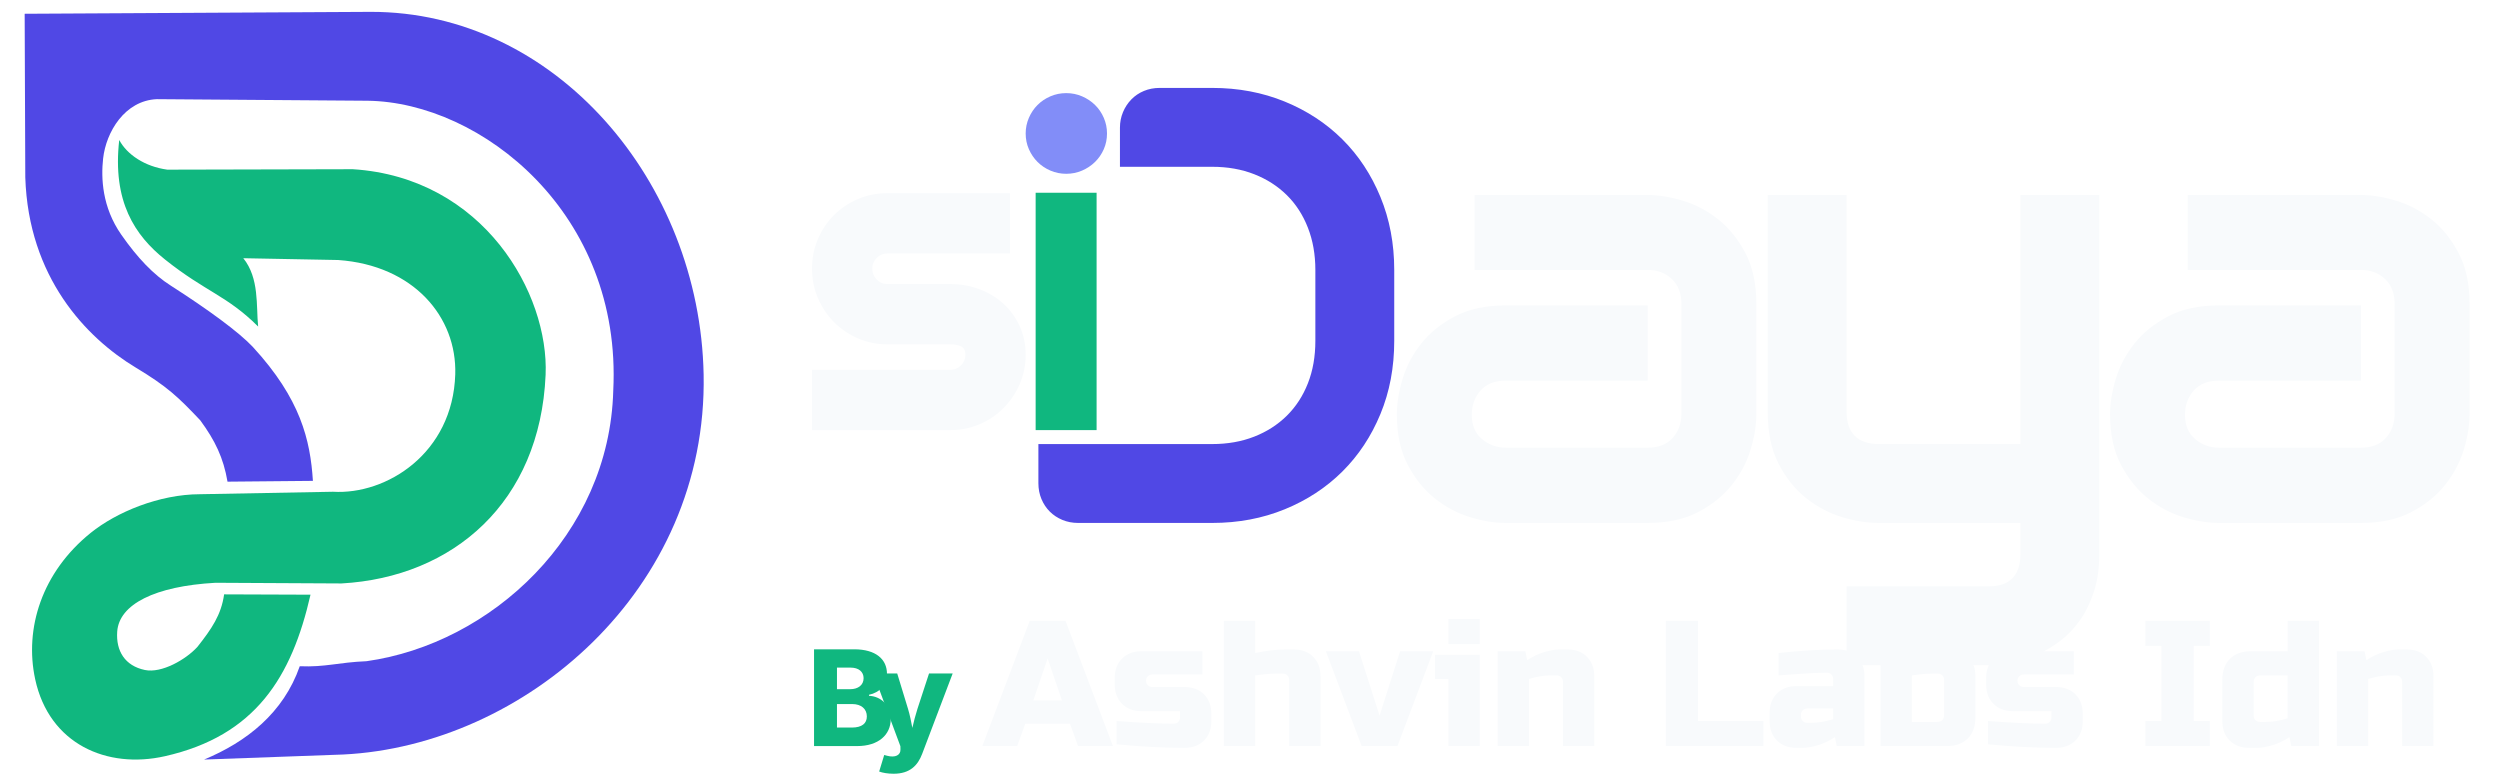
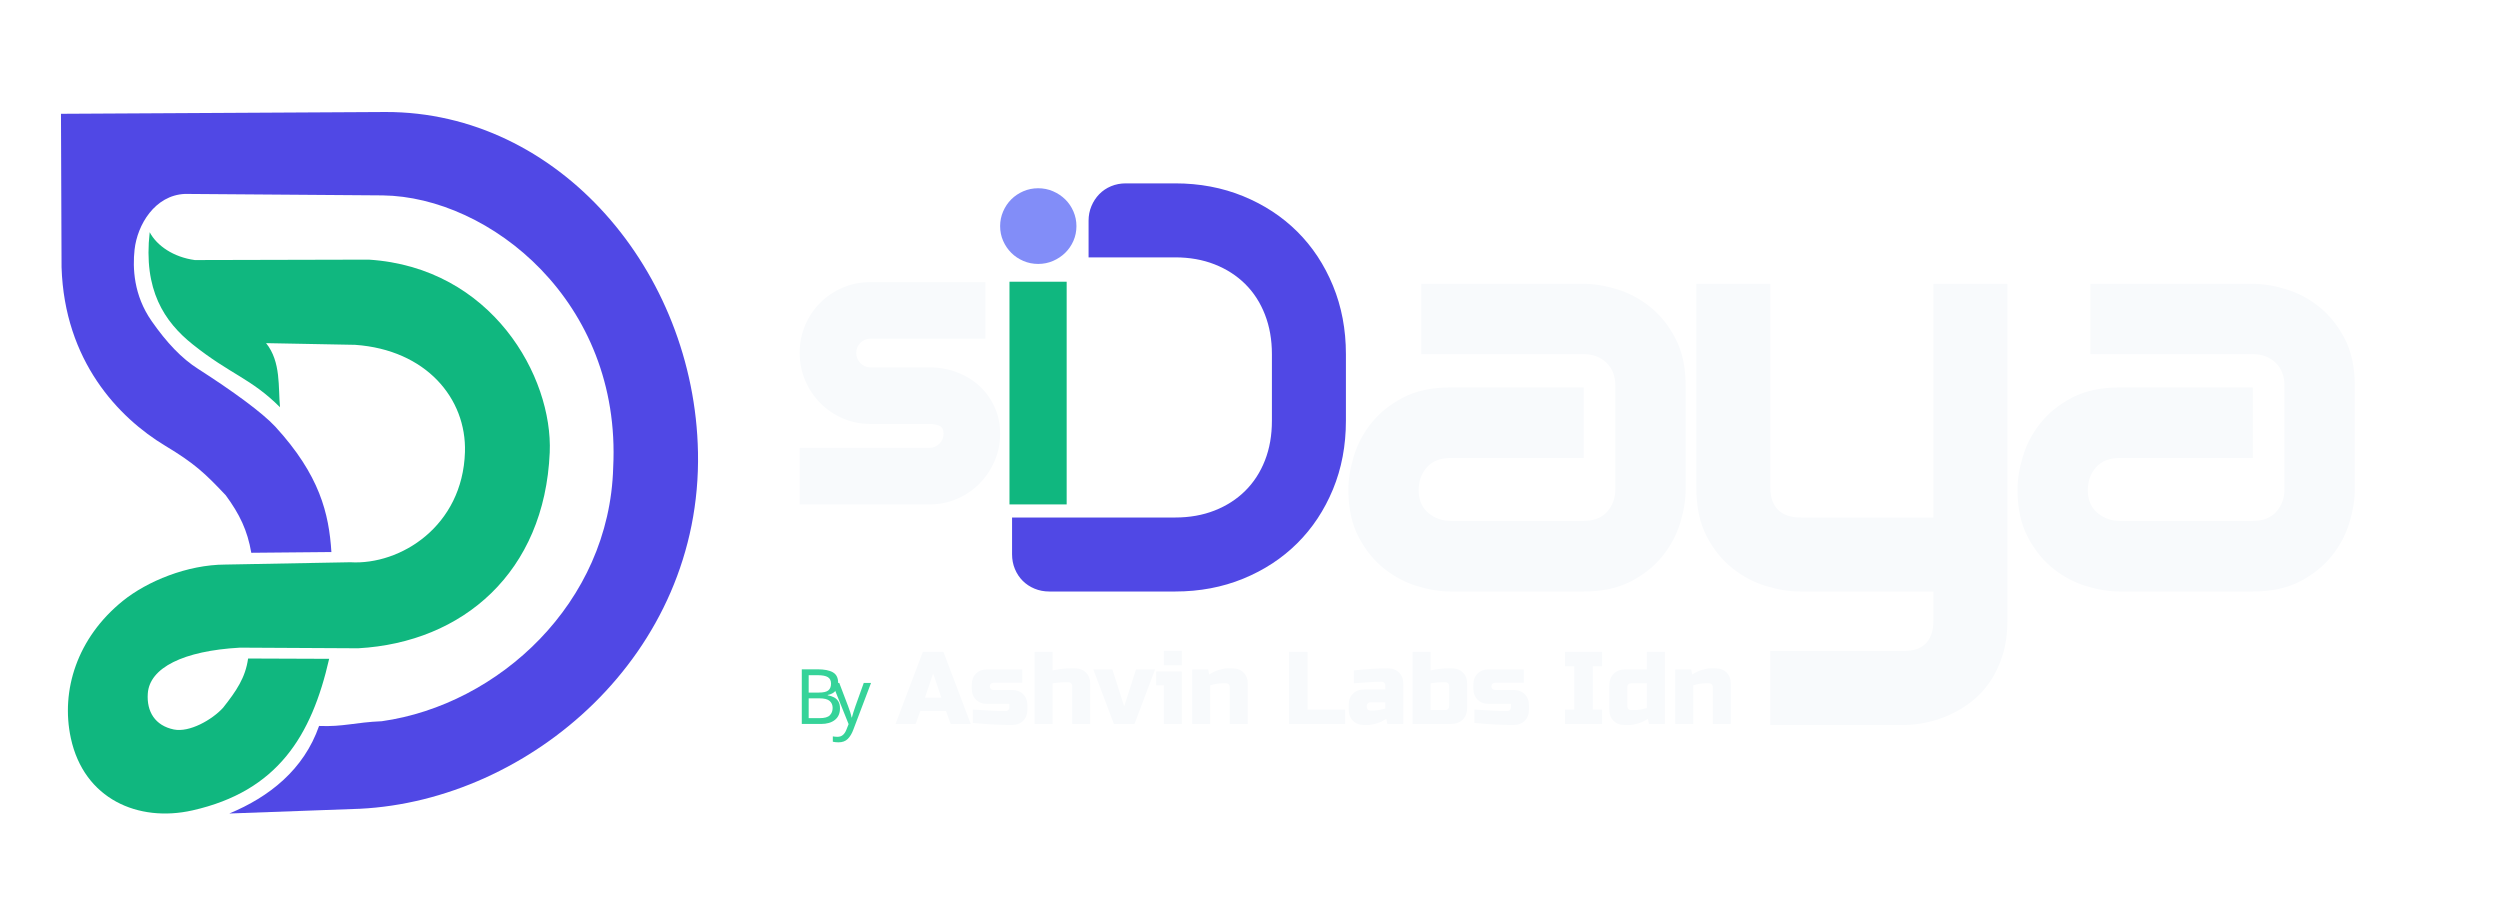
- <svg xmlns="http://www.w3.org/2000/svg" width="100%" height="100%" viewBox="300 800 18600 5800" version="1.1" xml:space="preserve" style="fill-rule:evenodd;clip-rule:evenodd;stroke-linejoin:round;stroke-miterlimit:2;">
+ <svg xmlns="http://www.w3.org/2000/svg" width="100%" height="100%" viewBox="0 0 19825 7264" version="1.1" xml:space="preserve" style="fill-rule:evenodd;clip-rule:evenodd;stroke-linejoin:round;stroke-miterlimit:2;">
  <rect id="Final-Dark-Logo" x="0" y="-0" width="19824.65" height="7263.447" style="fill:none;" />
  <g>
    <path d="M483.5,902.448l2573.998,-14.244c1373.506,-2.736 2449.53,1262.025 2477.515,2697.992c31.315,1606.851 -1338.456,2760.961 -2680.692,2827.323l-1036.032,37.603c316.72,-131.444 590.586,-346.713 711.905,-694.268c192.482,7.897 284.655,-28.709 497.204,-37.535c925.142,-130.325 1806.455,-937.484 1835.219,-2012.721c66.781,-1317.44 -981.481,-2145.862 -1827.283,-2157.104l-1568.558,-11.736c-238.555,10.297 -378.015,244.425 -399.685,442.358c-15.757,143.928 -8.02,360.454 135.149,565.699c120.344,172.523 239.332,297.435 368.537,379.376c276.756,177.317 508.431,346.557 611.274,456.984c354.056,385.584 426.502,690.204 445.963,995.485l-635.309,5.907c-30.071,-176.872 -92.385,-306.207 -202.724,-456.324c-166.331,-175.719 -245.655,-251.337 -479.912,-392.391c-371.322,-223.586 -798.421,-673.217 -821.916,-1415.199l-4.654,-1217.205Z" style="fill:#5048e5;" />
    <path d="M1187.097,1841.528c57.017,107.603 189.28,197.913 357.86,220.736l1379.919,-3.344c974.966,62.161 1460.501,928.008 1434.468,1530.103c-41.037,949.087 -688.735,1505.579 -1518.776,1551.843l-937.751,-5.017c-450.535,25.165 -716.393,160.115 -730.771,362.877c-10.287,145.077 58.105,255.07 205.686,285.954c124.713,26.098 305.585,-77.737 391.305,-172.241c106.014,-134.468 177.118,-238.087 198.392,-390.395l642.747,2.434c-139.439,611.746 -408.811,1049.591 -1083.614,1201.815c-429.909,96.98 -860.631,-89.33 -964.885,-573.051c-81.302,-377.225 49.52,-795.43 413.044,-1088.631c191.697,-154.613 509.883,-286.853 812.711,-287.626l989.969,-18.353c397.589,24.055 891.468,-285.147 909.701,-873.29c13.213,-426.214 -308.854,-811.316 -870.921,-850.836l-706.005,-13.378c119.874,148.943 94.925,353.19 110.368,508.362c-231.221,-230.765 -390.585,-257.679 -692.309,-498.329c-224.856,-179.342 -393.14,-431.82 -341.138,-889.634Z" style="fill:#10b77f;" />
  </g>
  <g>
    <path d="M13367.158,3882.647c0,81.252 -14.294,168.9 -42.883,262.942c-28.589,94.042 -74.858,181.313 -138.806,261.813c-63.949,80.5 -147.458,147.834 -250.528,202.002c-103.07,54.168 -228.334,81.252 -375.792,81.252l-1058.538,0c-81.252,0 -168.9,-14.294 -262.942,-42.883c-94.042,-28.589 -181.313,-74.858 -261.813,-138.806c-80.5,-63.949 -147.834,-147.458 -202.002,-250.528c-54.168,-103.07 -81.252,-228.334 -81.252,-375.792c0,-81.252 14.294,-169.276 42.883,-264.07c28.589,-94.794 74.858,-182.442 138.806,-262.942c63.949,-80.5 147.458,-147.834 250.528,-202.002c103.07,-54.168 228.334,-81.252 375.792,-81.252l1058.538,0l0,559.739l-1058.538,0c-79.748,0 -141.439,24.451 -185.075,73.353c-43.636,48.902 -65.453,109.465 -65.453,181.689c0,76.738 25.203,136.549 75.61,179.432c50.407,42.883 110.217,64.325 179.432,64.325l1054.024,0c79.748,0 141.439,-24.075 185.075,-72.224c43.636,-48.15 65.453,-108.337 65.453,-180.561l0,-819.295c0,-76.738 -23.699,-137.678 -71.096,-182.818c-47.397,-45.14 -107.208,-67.71 -179.432,-67.71l-1288.753,0l0,-557.482l1288.753,0c81.252,0 168.9,14.294 262.942,42.883c94.042,28.589 181.313,74.858 261.813,138.806c80.5,63.949 147.834,147.458 202.002,250.528c54.168,103.07 81.252,228.334 81.252,375.792l0,823.809Z" style="fill:#f8fafc;fill-rule:nonzero;" />
    <path d="M15331.615,4690.657l-1055.841,0c-84.262,0 -174.166,-14.294 -269.713,-42.883c-95.547,-28.589 -184.699,-75.61 -267.456,-141.063c-82.757,-65.453 -151.22,-150.467 -205.388,-255.042c-54.168,-104.575 -81.252,-232.848 -81.252,-384.82l0,-1616.02l586.823,0l0,1616.02c0,76.738 20.313,135.421 60.939,176.047c40.626,40.626 100.813,60.939 180.561,60.939l1051.327,0l0,-1853.006l586.823,0l0,2674.558c0,100.813 -12.79,191.47 -38.369,271.97c-25.579,80.5 -59.435,151.22 -101.565,212.159c-42.131,60.939 -91.033,112.851 -146.706,155.734c-55.673,42.883 -113.979,77.867 -174.918,104.951c-60.939,27.084 -122.255,47.021 -183.946,59.811c-61.692,12.79 -120.374,19.185 -176.047,19.185l-1058.538,0l0,-586.823l1058.538,0c78.243,0 136.925,-20.313 176.047,-60.939c39.122,-40.626 58.682,-99.308 58.682,-176.047l0,-234.729Z" style="fill:#f8fafc;" />
    <path d="M18673.435,3882.647c0,81.252 -14.294,168.9 -42.883,262.942c-28.589,94.042 -74.858,181.313 -138.806,261.813c-63.949,80.5 -147.458,147.834 -250.528,202.002c-103.07,54.168 -228.334,81.252 -375.792,81.252l-1058.538,0c-81.252,0 -168.9,-14.294 -262.942,-42.883c-94.042,-28.589 -181.313,-74.858 -261.813,-138.806c-80.5,-63.949 -147.834,-147.458 -202.002,-250.528c-54.168,-103.07 -81.252,-228.334 -81.252,-375.792c0,-81.252 14.294,-169.276 42.883,-264.07c28.589,-94.794 74.858,-182.442 138.806,-262.942c63.949,-80.5 147.458,-147.834 250.528,-202.002c103.07,-54.168 228.334,-81.252 375.792,-81.252l1058.538,0l0,559.739l-1058.538,0c-79.748,0 -141.439,24.451 -185.075,73.353c-43.636,48.902 -65.453,109.465 -65.453,181.689c0,76.738 25.203,136.549 75.61,179.432c50.407,42.883 110.217,64.325 179.432,64.325l1054.024,0c79.748,0 141.439,-24.075 185.075,-72.224c43.636,-48.15 65.453,-108.337 65.453,-180.561l0,-819.295c0,-76.738 -23.699,-137.678 -71.096,-182.818c-47.397,-45.14 -107.208,-67.71 -179.432,-67.71l-1288.753,0l0,-557.482l1288.753,0c81.252,0 168.9,14.294 262.942,42.883c94.042,28.589 181.313,74.858 261.813,138.806c80.5,63.949 147.834,147.458 202.002,250.528c54.168,103.07 81.252,228.334 81.252,375.792l0,823.809Z" style="fill:#f8fafc;fill-rule:nonzero;" />
    <path d="M8632.383,2040.927l-0,-291.154c0,-40.626 7.523,-78.995 22.57,-115.108c15.047,-36.112 35.736,-67.71 62.068,-94.794c26.332,-27.084 57.554,-48.15 93.666,-63.196c36.112,-15.047 75.234,-22.57 117.365,-22.57l390.843,0c194.103,0 373.911,33.855 539.426,101.565c165.514,67.71 308.458,161.376 428.832,280.998c120.374,119.622 214.792,262.566 283.255,428.832c68.463,166.266 102.694,347.203 102.694,542.811l0,528.14c0,197.112 -34.231,378.425 -102.694,543.94c-68.463,165.514 -162.881,308.082 -283.255,427.704c-120.374,119.622 -263.318,213.288 -428.832,280.998c-165.514,67.71 -345.323,101.565 -539.426,101.565l-997.599,0c-42.131,0 -81.252,-7.523 -117.365,-22.57c-36.112,-15.047 -67.334,-35.736 -93.666,-62.068c-26.332,-26.332 -47.021,-57.554 -62.068,-93.666c-15.047,-36.112 -22.57,-75.234 -22.57,-117.365l0,-291.154l1293.267,0c114.355,0 218.554,-18.432 312.596,-55.297c94.042,-36.865 174.918,-88.776 242.629,-155.734c67.71,-66.958 119.998,-147.458 156.862,-241.5c36.865,-94.042 55.297,-198.993 55.297,-314.853l0,-528.14c0,-114.355 -18.432,-218.93 -55.297,-313.724c-36.865,-94.794 -89.152,-175.671 -156.862,-242.629c-67.71,-66.958 -148.587,-118.869 -242.629,-155.734c-94.042,-36.865 -198.241,-55.297 -312.596,-55.297l-686.511,0Z" style="fill:#5048e5;" />
    <rect x="8005.202" y="2234.036" width="453.449" height="1765.976" style="fill:#10b77f;fill-rule:nonzero;" />
    <path d="M8536.15,1792.932c0,41.772 -7.97,80.796 -23.909,117.072c-15.939,36.276 -37.65,67.88 -65.132,94.812c-27.482,26.932 -59.635,48.368 -96.461,64.307c-36.826,15.939 -76.124,23.909 -117.897,23.909c-41.772,0 -81.071,-7.97 -117.897,-23.909c-36.826,-15.939 -68.704,-37.375 -95.636,-64.307c-26.932,-26.932 -48.368,-58.536 -64.307,-94.812c-15.939,-36.276 -23.909,-75.3 -23.909,-117.072c0,-40.673 7.97,-79.422 23.909,-116.248c15.939,-36.826 37.375,-68.704 64.307,-95.636c26.932,-26.932 58.811,-48.368 95.636,-64.307c36.826,-15.939 76.124,-23.909 117.897,-23.909c41.772,0 81.071,7.97 117.897,23.909c36.826,15.939 68.979,37.375 96.461,64.307c27.482,26.932 49.192,58.811 65.132,95.636c15.939,36.826 23.909,75.575 23.909,116.248Z" style="fill:#828df8;" />
    <path d="M7370.374,4000.012l-1028.916,0l0,-448.502l1028.916,0c30.78,0 57.162,-10.993 79.147,-32.978c21.985,-21.985 32.978,-48.368 32.978,-79.147c0,-31.879 -10.993,-52.765 -32.978,-62.658c-21.985,-9.893 -48.368,-14.84 -79.147,-14.84l-468.289,0c-78.048,0 -151.15,-14.84 -219.304,-44.52c-68.155,-29.68 -127.515,-70.078 -178.082,-121.194c-50.566,-51.116 -90.415,-110.751 -119.546,-178.906c-29.131,-68.155 -43.696,-141.256 -43.696,-219.304c0,-78.048 14.565,-151.15 43.696,-219.304c29.131,-68.155 68.979,-127.515 119.546,-178.082c50.566,-50.566 109.927,-90.415 178.082,-119.546c68.155,-29.131 141.256,-43.696 219.304,-43.696l911.844,0l0,448.502l-911.844,0c-30.78,0 -57.162,10.993 -79.147,32.978c-21.985,21.985 -32.978,48.368 -32.978,79.147c0,31.879 10.993,59.086 32.978,81.621c21.985,22.535 48.368,33.803 79.147,33.803l468.289,0c76.949,0 149.501,12.916 217.655,38.749c68.155,25.833 127.515,61.834 178.082,108.003c50.566,46.169 90.69,101.682 120.37,166.539c29.68,64.857 44.52,135.76 44.52,212.709c0,78.048 -14.84,150.875 -44.52,218.48c-29.68,67.605 -69.804,126.966 -120.37,178.082c-50.566,51.116 -109.927,91.239 -178.082,120.37c-68.155,29.131 -140.706,43.696 -217.655,43.696Z" style="fill:#f8fafc;fill-rule:nonzero;" />
    <g transform="matrix(607.1154,0,0,607.1154,6909.415,5741.028)" />
-     <g id="tagline-group" transform="translate(6300, 5420) scale(1.63) translate(-6299, -5170)">
-       <text x="6299.264px" y="5741.028px" style="font-family:'SonoProportional-Regular', 'Sono Proportional', 'Inter', -apple-system, sans-serif;font-weight:800;font-size:607.115px;fill:#10b77f;">B<tspan x="6597.661px " y="5741.028px ">y</tspan>
-       </text>
-       <g id="Ashvin-Labs-Idn">
-         <path d="M7260.976,5741.028l-159.263,0l216.435,-571.714l163.347,0l216.435,571.714l-159.263,0l-36.753,-102.092l-204.184,0l-36.753,102.092Zm73.506,-208.267l130.678,0l-65.339,-191.933l-65.339,191.933Z" style="fill:#f8fafc;fill-rule:nonzero;" />
-         <path d="M7714.264,5626.685c110.531,8.167 197.65,12.251 261.355,12.251c8.167,0 14.973,-2.722 20.418,-8.167c5.445,-5.445 8.167,-12.251 8.167,-20.418l0,-28.586l-175.598,0c-37.025,0 -66.7,-11.162 -89.024,-33.486c-22.324,-22.324 -33.486,-51.999 -33.486,-89.024l0,-28.586c0,-37.025 11.162,-66.7 33.486,-89.024c22.324,-22.324 51.999,-33.486 89.024,-33.486l277.69,0l0,106.175l-228.686,0c-8.167,0 -14.973,2.722 -20.418,8.167c-5.445,5.445 -8.167,12.251 -8.167,20.418c0,8.167 2.722,14.973 8.167,20.418c5.445,5.445 12.251,8.167 20.418,8.167l147.012,0c37.025,0 66.7,11.162 89.024,33.486c22.324,22.324 33.486,51.999 33.486,89.024l0,32.669c0,37.025 -11.162,66.7 -33.486,89.024c-22.324,22.324 -51.999,33.486 -89.024,33.486c-96.375,0 -199.828,-5.445 -310.359,-16.335l0,-106.175Z" style="fill:#f8fafc;fill-rule:nonzero;" />
-         <path d="M8347.233,5316.326c52.816,-10.89 99.097,-16.335 138.845,-16.335l36.753,0c37.025,0 66.7,11.162 89.024,33.486c22.324,22.324 33.486,51.999 33.486,89.024l0,318.526l-142.929,0l0,-302.192c0,-8.167 -2.722,-14.973 -8.167,-20.418c-5.445,-5.445 -12.251,-8.167 -20.418,-8.167l-28.586,0c-20.691,0 -39.612,1.089 -56.763,3.267c-17.151,2.178 -30.9,3.811 -41.245,4.9l0,322.61l-142.929,0l0,-571.714l142.929,0l0,147.012Z" style="fill:#f8fafc;fill-rule:nonzero;" />
-         <path d="M9008.788,5308.159l151.096,0l-163.347,432.869l-163.347,0l-163.347,-432.869l151.096,0l93.924,294.024l93.924,-294.024Z" style="fill:#f8fafc;fill-rule:nonzero;" />
-         <path d="M9372.235,5324.493l0,416.535l-142.929,0l0,-306.275l-61.255,0l0,-110.259l204.184,0Zm-142.929,-163.347l142.929,0l0,114.343l-142.929,0l0,-114.343Z" style="fill:#f8fafc;fill-rule:nonzero;" />
-         <path d="M9694.845,5418.418c-28.858,0 -61.527,5.445 -98.008,16.335l0,306.275l-142.929,0l0,-432.869l126.594,0l8.167,40.837c25.591,-16.879 51.863,-29.266 78.815,-37.161c26.952,-7.895 49.685,-11.843 68.197,-11.843l36.753,0c37.025,0 66.7,11.162 89.024,33.486c22.324,22.324 33.486,51.999 33.486,89.024l0,318.526l-142.929,0l0,-294.024c0,-8.167 -2.722,-14.973 -8.167,-20.418c-5.445,-5.445 -12.251,-8.167 -20.418,-8.167l-28.586,0Z" style="fill:#f8fafc;fill-rule:nonzero;" />
-         <path d="M10368.651,5626.685l298.108,0l0,114.343l-445.12,0l0,-571.714l147.012,0l0,457.371Z" style="fill:#f8fafc;fill-rule:nonzero;" />
-         <path d="M10887.278,5634.852c28.858,0 61.527,-5.445 98.008,-16.335l0,-49.004l-118.427,0c-8.167,0 -14.973,2.722 -20.418,8.167c-5.445,5.445 -8.167,12.251 -8.167,20.418l0,8.167c0,8.167 2.722,14.973 8.167,20.418c5.445,5.445 12.251,8.167 20.418,8.167l20.418,0Zm-151.096,-318.526c99.642,-10.89 189.482,-16.335 269.522,-16.335c37.025,0 66.7,11.162 89.024,33.486c22.324,22.324 33.486,51.999 33.486,89.024l0,318.526l-126.594,0l-8.167,-40.837c-25.591,16.879 -51.863,29.266 -78.815,37.161c-26.952,7.895 -49.685,11.843 -68.197,11.843l-28.586,0c-37.025,0 -66.7,-11.162 -89.024,-33.486c-22.324,-22.324 -33.486,-51.999 -33.486,-89.024l0,-36.753c0,-37.025 11.162,-66.7 33.486,-89.024c22.324,-22.324 51.999,-33.486 89.024,-33.486l167.431,0l0,-32.669c0,-8.167 -2.722,-14.973 -8.167,-20.418c-5.445,-5.445 -12.251,-8.167 -20.418,-8.167c-35.392,0 -74.459,1.633 -117.201,4.9c-42.742,3.267 -77.181,5.717 -103.317,7.351l0,-102.092Z" style="fill:#f8fafc;fill-rule:nonzero;" />
-         <path d="M11491.661,5438.836c0,-8.167 -2.722,-14.973 -8.167,-20.418c-5.445,-5.445 -12.251,-8.167 -20.418,-8.167l-20.418,0c-22.869,0 -42.606,1.089 -59.213,3.267c-16.607,2.178 -29.539,3.811 -38.795,4.9l0,212.351l114.343,0c21.78,0 32.669,-10.89 32.669,-32.669l0,-159.263Zm-147.012,-122.51c52.816,-10.89 99.097,-16.335 138.845,-16.335l28.586,0c37.025,0 66.7,11.162 89.024,33.486c22.324,22.324 33.486,51.999 33.486,89.024l0,187.849c0,40.837 -11.57,72.826 -34.711,95.966c-23.141,23.141 -55.13,34.711 -95.966,34.711l-302.192,0l0,-571.714l142.929,0l0,147.012Z" style="fill:#f8fafc;fill-rule:nonzero;" />
-         <path d="M11691.761,5626.685c110.531,8.167 197.65,12.251 261.355,12.251c8.167,0 14.973,-2.722 20.418,-8.167c5.445,-5.445 8.167,-12.251 8.167,-20.418l0,-28.586l-175.598,0c-37.025,0 -66.7,-11.162 -89.024,-33.486c-22.324,-22.324 -33.486,-51.999 -33.486,-89.024l0,-28.586c0,-37.025 11.162,-66.7 33.486,-89.024c22.324,-22.324 51.999,-33.486 89.024,-33.486l277.69,0l0,106.175l-228.686,0c-8.167,0 -14.973,2.722 -20.418,8.167c-5.445,5.445 -8.167,12.251 -8.167,20.418c0,8.167 2.722,14.973 8.167,20.418c5.445,5.445 12.251,8.167 20.418,8.167l147.012,0c37.025,0 66.7,11.162 89.024,33.486c22.324,22.324 33.486,51.999 33.486,89.024l0,32.669c0,37.025 -11.162,66.7 -33.486,89.024c-22.324,22.324 -51.999,33.486 -89.024,33.486c-96.375,0 -199.828,-5.445 -310.359,-16.335l0,-106.175Z" style="fill:#f8fafc;fill-rule:nonzero;" />
-         <path d="M12704.512,5741.028l-294.024,0l0,-114.343l73.506,0l0,-343.029l-73.506,0l0,-114.343l294.024,0l0,114.343l-73.506,0l0,343.029l73.506,0l0,114.343Z" style="fill:#f8fafc;fill-rule:nonzero;" />
-         <path d="M13076.126,5741.028l-8.167,-40.837c-25.591,16.879 -51.863,29.266 -78.815,37.161c-26.952,7.895 -49.685,11.843 -68.197,11.843l-36.753,0c-37.025,0 -66.7,-11.162 -89.024,-33.486c-22.324,-22.324 -33.486,-51.999 -33.486,-89.024l0,-187.849c0,-40.837 11.57,-72.826 34.711,-95.966c23.141,-23.141 55.13,-34.711 95.966,-34.711l167.431,0l0,-138.845l142.929,0l0,571.714l-126.594,0Zm-114.343,-110.259c28.858,0 61.527,-5.445 98.008,-16.335l0,-196.016l-122.51,0c-21.78,0 -32.669,10.89 -32.669,32.669l0,151.096c0,8.167 2.722,14.973 8.167,20.418c5.445,5.445 12.251,8.167 20.418,8.167l28.586,0Z" style="fill:#f8fafc;fill-rule:nonzero;" />
-         <path d="M13525.33,5418.418c-28.858,0 -61.527,5.445 -98.008,16.335l0,306.275l-142.929,0l0,-432.869l126.594,0l8.167,40.837c25.591,-16.879 51.863,-29.266 78.815,-37.161c26.952,-7.895 49.685,-11.843 68.197,-11.843l36.753,0c37.025,0 66.7,11.162 89.024,33.486c22.324,22.324 33.486,51.999 33.486,89.024l0,318.526l-142.929,0l0,-294.024c0,-8.167 -2.722,-14.973 -8.167,-20.418c-5.445,-5.445 -12.251,-8.167 -20.418,-8.167l-28.586,0Z" style="fill:#f8fafc;fill-rule:nonzero;" />
-       </g>
+     <text x="6299.264px" y="5741.028px" style="font-family:'SonoProportional-Regular', 'Sono Proportional';font-size:607.115px;fill:#36d399;">B<tspan x="6597.661px " y="5741.028px ">y</tspan>
+     </text>
+     <g id="Ashvin-Labs-Idn">
+       <path d="M7260.976,5741.028l-159.263,0l216.435,-571.714l163.347,0l216.435,571.714l-159.263,0l-36.753,-102.092l-204.184,0l-36.753,102.092Zm73.506,-208.267l130.678,0l-65.339,-191.933l-65.339,191.933Z" style="fill:#f8fafc;fill-rule:nonzero;" />
+       <path d="M7714.264,5626.685c110.531,8.167 197.65,12.251 261.355,12.251c8.167,0 14.973,-2.722 20.418,-8.167c5.445,-5.445 8.167,-12.251 8.167,-20.418l0,-28.586l-175.598,0c-37.025,0 -66.7,-11.162 -89.024,-33.486c-22.324,-22.324 -33.486,-51.999 -33.486,-89.024l0,-28.586c0,-37.025 11.162,-66.7 33.486,-89.024c22.324,-22.324 51.999,-33.486 89.024,-33.486l277.69,0l0,106.175l-228.686,0c-8.167,0 -14.973,2.722 -20.418,8.167c-5.445,5.445 -8.167,12.251 -8.167,20.418c0,8.167 2.722,14.973 8.167,20.418c5.445,5.445 12.251,8.167 20.418,8.167l147.012,0c37.025,0 66.7,11.162 89.024,33.486c22.324,22.324 33.486,51.999 33.486,89.024l0,32.669c0,37.025 -11.162,66.7 -33.486,89.024c-22.324,22.324 -51.999,33.486 -89.024,33.486c-96.375,0 -199.828,-5.445 -310.359,-16.335l0,-106.175Z" style="fill:#f8fafc;fill-rule:nonzero;" />
+       <path d="M8347.233,5316.326c52.816,-10.89 99.097,-16.335 138.845,-16.335l36.753,0c37.025,0 66.7,11.162 89.024,33.486c22.324,22.324 33.486,51.999 33.486,89.024l0,318.526l-142.929,0l0,-302.192c0,-8.167 -2.722,-14.973 -8.167,-20.418c-5.445,-5.445 -12.251,-8.167 -20.418,-8.167l-28.586,0c-20.691,0 -39.612,1.089 -56.763,3.267c-17.151,2.178 -30.9,3.811 -41.245,4.9l0,322.61l-142.929,0l0,-571.714l142.929,0l0,147.012Z" style="fill:#f8fafc;fill-rule:nonzero;" />
+       <path d="M9008.788,5308.159l151.096,0l-163.347,432.869l-163.347,0l-163.347,-432.869l151.096,0l93.924,294.024l93.924,-294.024Z" style="fill:#f8fafc;fill-rule:nonzero;" />
+       <path d="M9372.235,5324.493l0,416.535l-142.929,0l0,-306.275l-61.255,0l0,-110.259l204.184,0Zm-142.929,-163.347l142.929,0l0,114.343l-142.929,0l0,-114.343Z" style="fill:#f8fafc;fill-rule:nonzero;" />
+       <path d="M9694.845,5418.418c-28.858,0 -61.527,5.445 -98.008,16.335l0,306.275l-142.929,0l0,-432.869l126.594,0l8.167,40.837c25.591,-16.879 51.863,-29.266 78.815,-37.161c26.952,-7.895 49.685,-11.843 68.197,-11.843l36.753,0c37.025,0 66.7,11.162 89.024,33.486c22.324,22.324 33.486,51.999 33.486,89.024l0,318.526l-142.929,0l0,-294.024c0,-8.167 -2.722,-14.973 -8.167,-20.418c-5.445,-5.445 -12.251,-8.167 -20.418,-8.167l-28.586,0Z" style="fill:#f8fafc;fill-rule:nonzero;" />
+       <path d="M10368.651,5626.685l298.108,0l0,114.343l-445.12,0l0,-571.714l147.012,0l0,457.371Z" style="fill:#f8fafc;fill-rule:nonzero;" />
+       <path d="M10887.278,5634.852c28.858,0 61.527,-5.445 98.008,-16.335l0,-49.004l-118.427,0c-8.167,0 -14.973,2.722 -20.418,8.167c-5.445,5.445 -8.167,12.251 -8.167,20.418l0,8.167c0,8.167 2.722,14.973 8.167,20.418c5.445,5.445 12.251,8.167 20.418,8.167l20.418,0Zm-151.096,-318.526c99.642,-10.89 189.482,-16.335 269.522,-16.335c37.025,0 66.7,11.162 89.024,33.486c22.324,22.324 33.486,51.999 33.486,89.024l0,318.526l-126.594,0l-8.167,-40.837c-25.591,16.879 -51.863,29.266 -78.815,37.161c-26.952,7.895 -49.685,11.843 -68.197,11.843l-28.586,0c-37.025,0 -66.7,-11.162 -89.024,-33.486c-22.324,-22.324 -33.486,-51.999 -33.486,-89.024l0,-36.753c0,-37.025 11.162,-66.7 33.486,-89.024c22.324,-22.324 51.999,-33.486 89.024,-33.486l167.431,0l0,-32.669c0,-8.167 -2.722,-14.973 -8.167,-20.418c-5.445,-5.445 -12.251,-8.167 -20.418,-8.167c-35.392,0 -74.459,1.633 -117.201,4.9c-42.742,3.267 -77.181,5.717 -103.317,7.351l0,-102.092Z" style="fill:#f8fafc;fill-rule:nonzero;" />
+       <path d="M11491.661,5438.836c0,-8.167 -2.722,-14.973 -8.167,-20.418c-5.445,-5.445 -12.251,-8.167 -20.418,-8.167l-20.418,0c-22.869,0 -42.606,1.089 -59.213,3.267c-16.607,2.178 -29.539,3.811 -38.795,4.9l0,212.351l114.343,0c21.78,0 32.669,-10.89 32.669,-32.669l0,-159.263Zm-147.012,-122.51c52.816,-10.89 99.097,-16.335 138.845,-16.335l28.586,0c37.025,0 66.7,11.162 89.024,33.486c22.324,22.324 33.486,51.999 33.486,89.024l0,187.849c0,40.837 -11.57,72.826 -34.711,95.966c-23.141,23.141 -55.13,34.711 -95.966,34.711l-302.192,0l0,-571.714l142.929,0l0,147.012Z" style="fill:#f8fafc;fill-rule:nonzero;" />
+       <path d="M11691.761,5626.685c110.531,8.167 197.65,12.251 261.355,12.251c8.167,0 14.973,-2.722 20.418,-8.167c5.445,-5.445 8.167,-12.251 8.167,-20.418l0,-28.586l-175.598,0c-37.025,0 -66.7,-11.162 -89.024,-33.486c-22.324,-22.324 -33.486,-51.999 -33.486,-89.024l0,-28.586c0,-37.025 11.162,-66.7 33.486,-89.024c22.324,-22.324 51.999,-33.486 89.024,-33.486l277.69,0l0,106.175l-228.686,0c-8.167,0 -14.973,2.722 -20.418,8.167c-5.445,5.445 -8.167,12.251 -8.167,20.418c0,8.167 2.722,14.973 8.167,20.418c5.445,5.445 12.251,8.167 20.418,8.167l147.012,0c37.025,0 66.7,11.162 89.024,33.486c22.324,22.324 33.486,51.999 33.486,89.024l0,32.669c0,37.025 -11.162,66.7 -33.486,89.024c-22.324,22.324 -51.999,33.486 -89.024,33.486c-96.375,0 -199.828,-5.445 -310.359,-16.335l0,-106.175Z" style="fill:#f8fafc;fill-rule:nonzero;" />
+       <path d="M12704.512,5741.028l-294.024,0l0,-114.343l73.506,0l0,-343.029l-73.506,0l0,-114.343l294.024,0l0,114.343l-73.506,0l0,343.029l73.506,0l0,114.343Z" style="fill:#f8fafc;fill-rule:nonzero;" />
+       <path d="M13076.126,5741.028l-8.167,-40.837c-25.591,16.879 -51.863,29.266 -78.815,37.161c-26.952,7.895 -49.685,11.843 -68.197,11.843l-36.753,0c-37.025,0 -66.7,-11.162 -89.024,-33.486c-22.324,-22.324 -33.486,-51.999 -33.486,-89.024l0,-187.849c0,-40.837 11.57,-72.826 34.711,-95.966c23.141,-23.141 55.13,-34.711 95.966,-34.711l167.431,0l0,-138.845l142.929,0l0,571.714l-126.594,0Zm-114.343,-110.259c28.858,0 61.527,-5.445 98.008,-16.335l0,-196.016l-122.51,0c-21.78,0 -32.669,10.89 -32.669,32.669l0,151.096c0,8.167 2.722,14.973 8.167,20.418c5.445,5.445 12.251,8.167 20.418,8.167l28.586,0Z" style="fill:#f8fafc;fill-rule:nonzero;" />
+       <path d="M13525.33,5418.418c-28.858,0 -61.527,5.445 -98.008,16.335l0,306.275l-142.929,0l0,-432.869l126.594,0l8.167,40.837c25.591,-16.879 51.863,-29.266 78.815,-37.161c26.952,-7.895 49.685,-11.843 68.197,-11.843l36.753,0c37.025,0 66.7,11.162 89.024,33.486c22.324,22.324 33.486,51.999 33.486,89.024l0,318.526l-142.929,0l0,-294.024c0,-8.167 -2.722,-14.973 -8.167,-20.418c-5.445,-5.445 -12.251,-8.167 -20.418,-8.167l-28.586,0Z" style="fill:#f8fafc;fill-rule:nonzero;" />
    </g>
  </g>
</svg>
